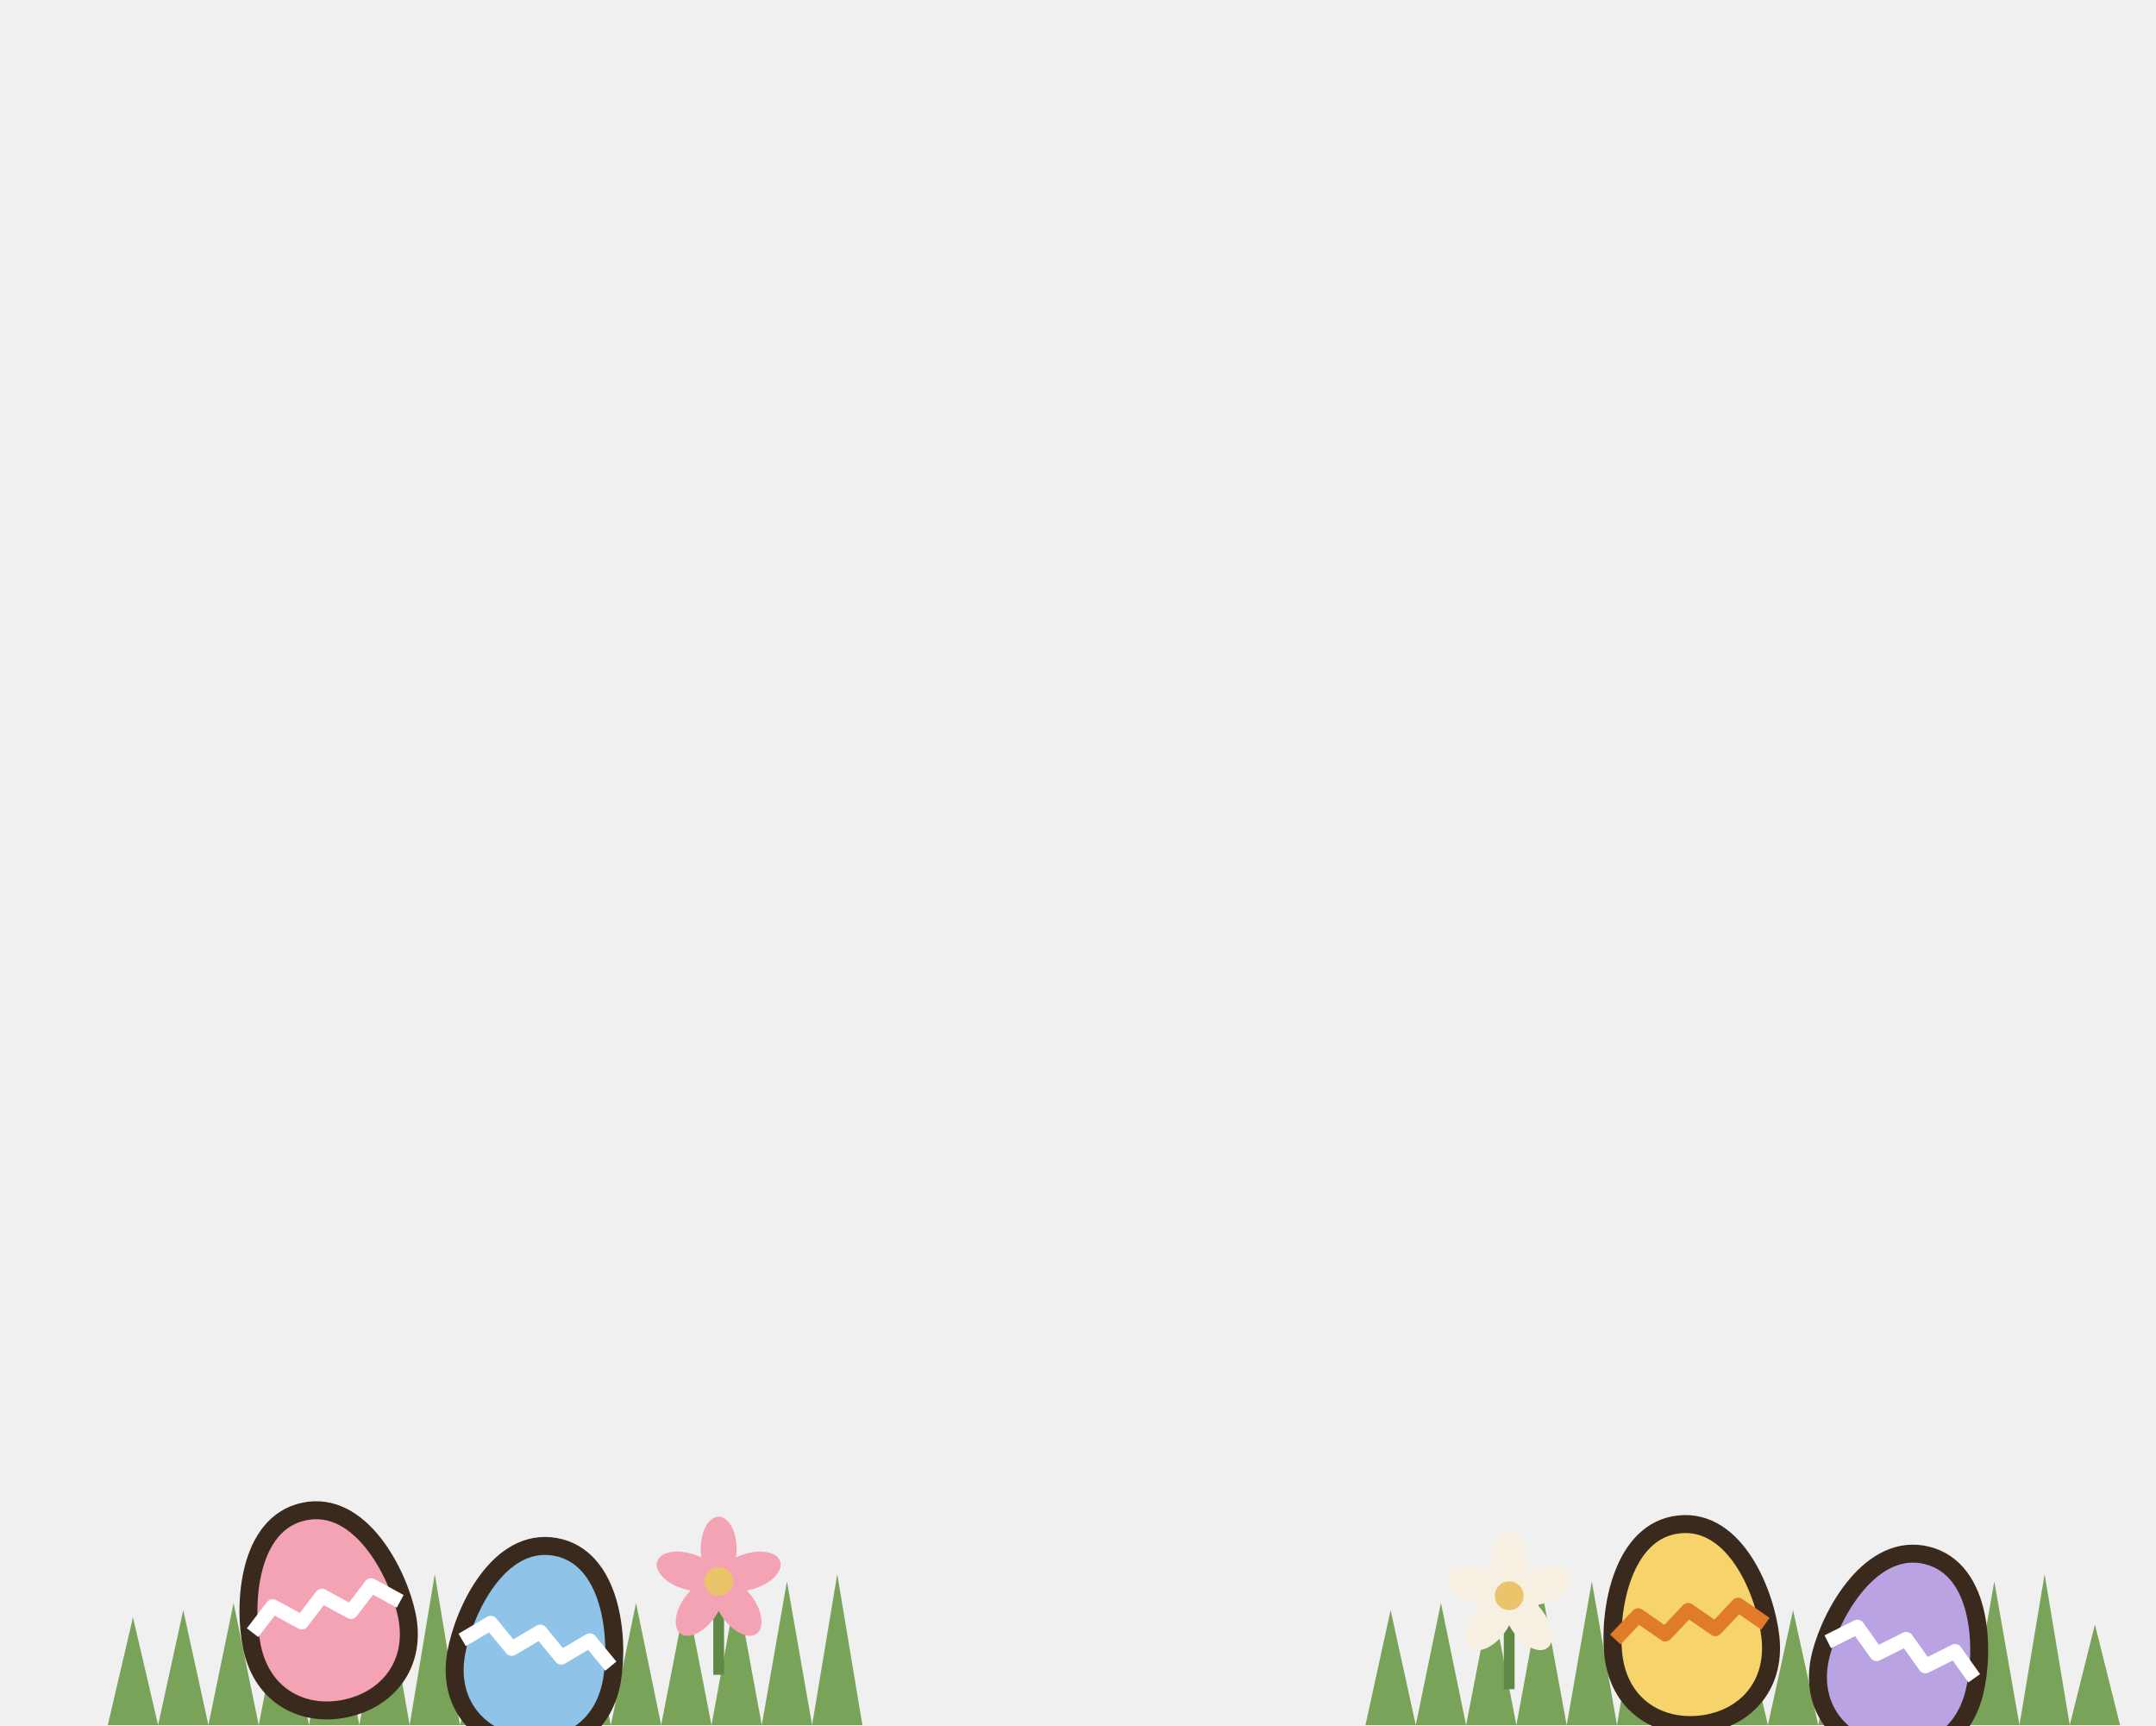
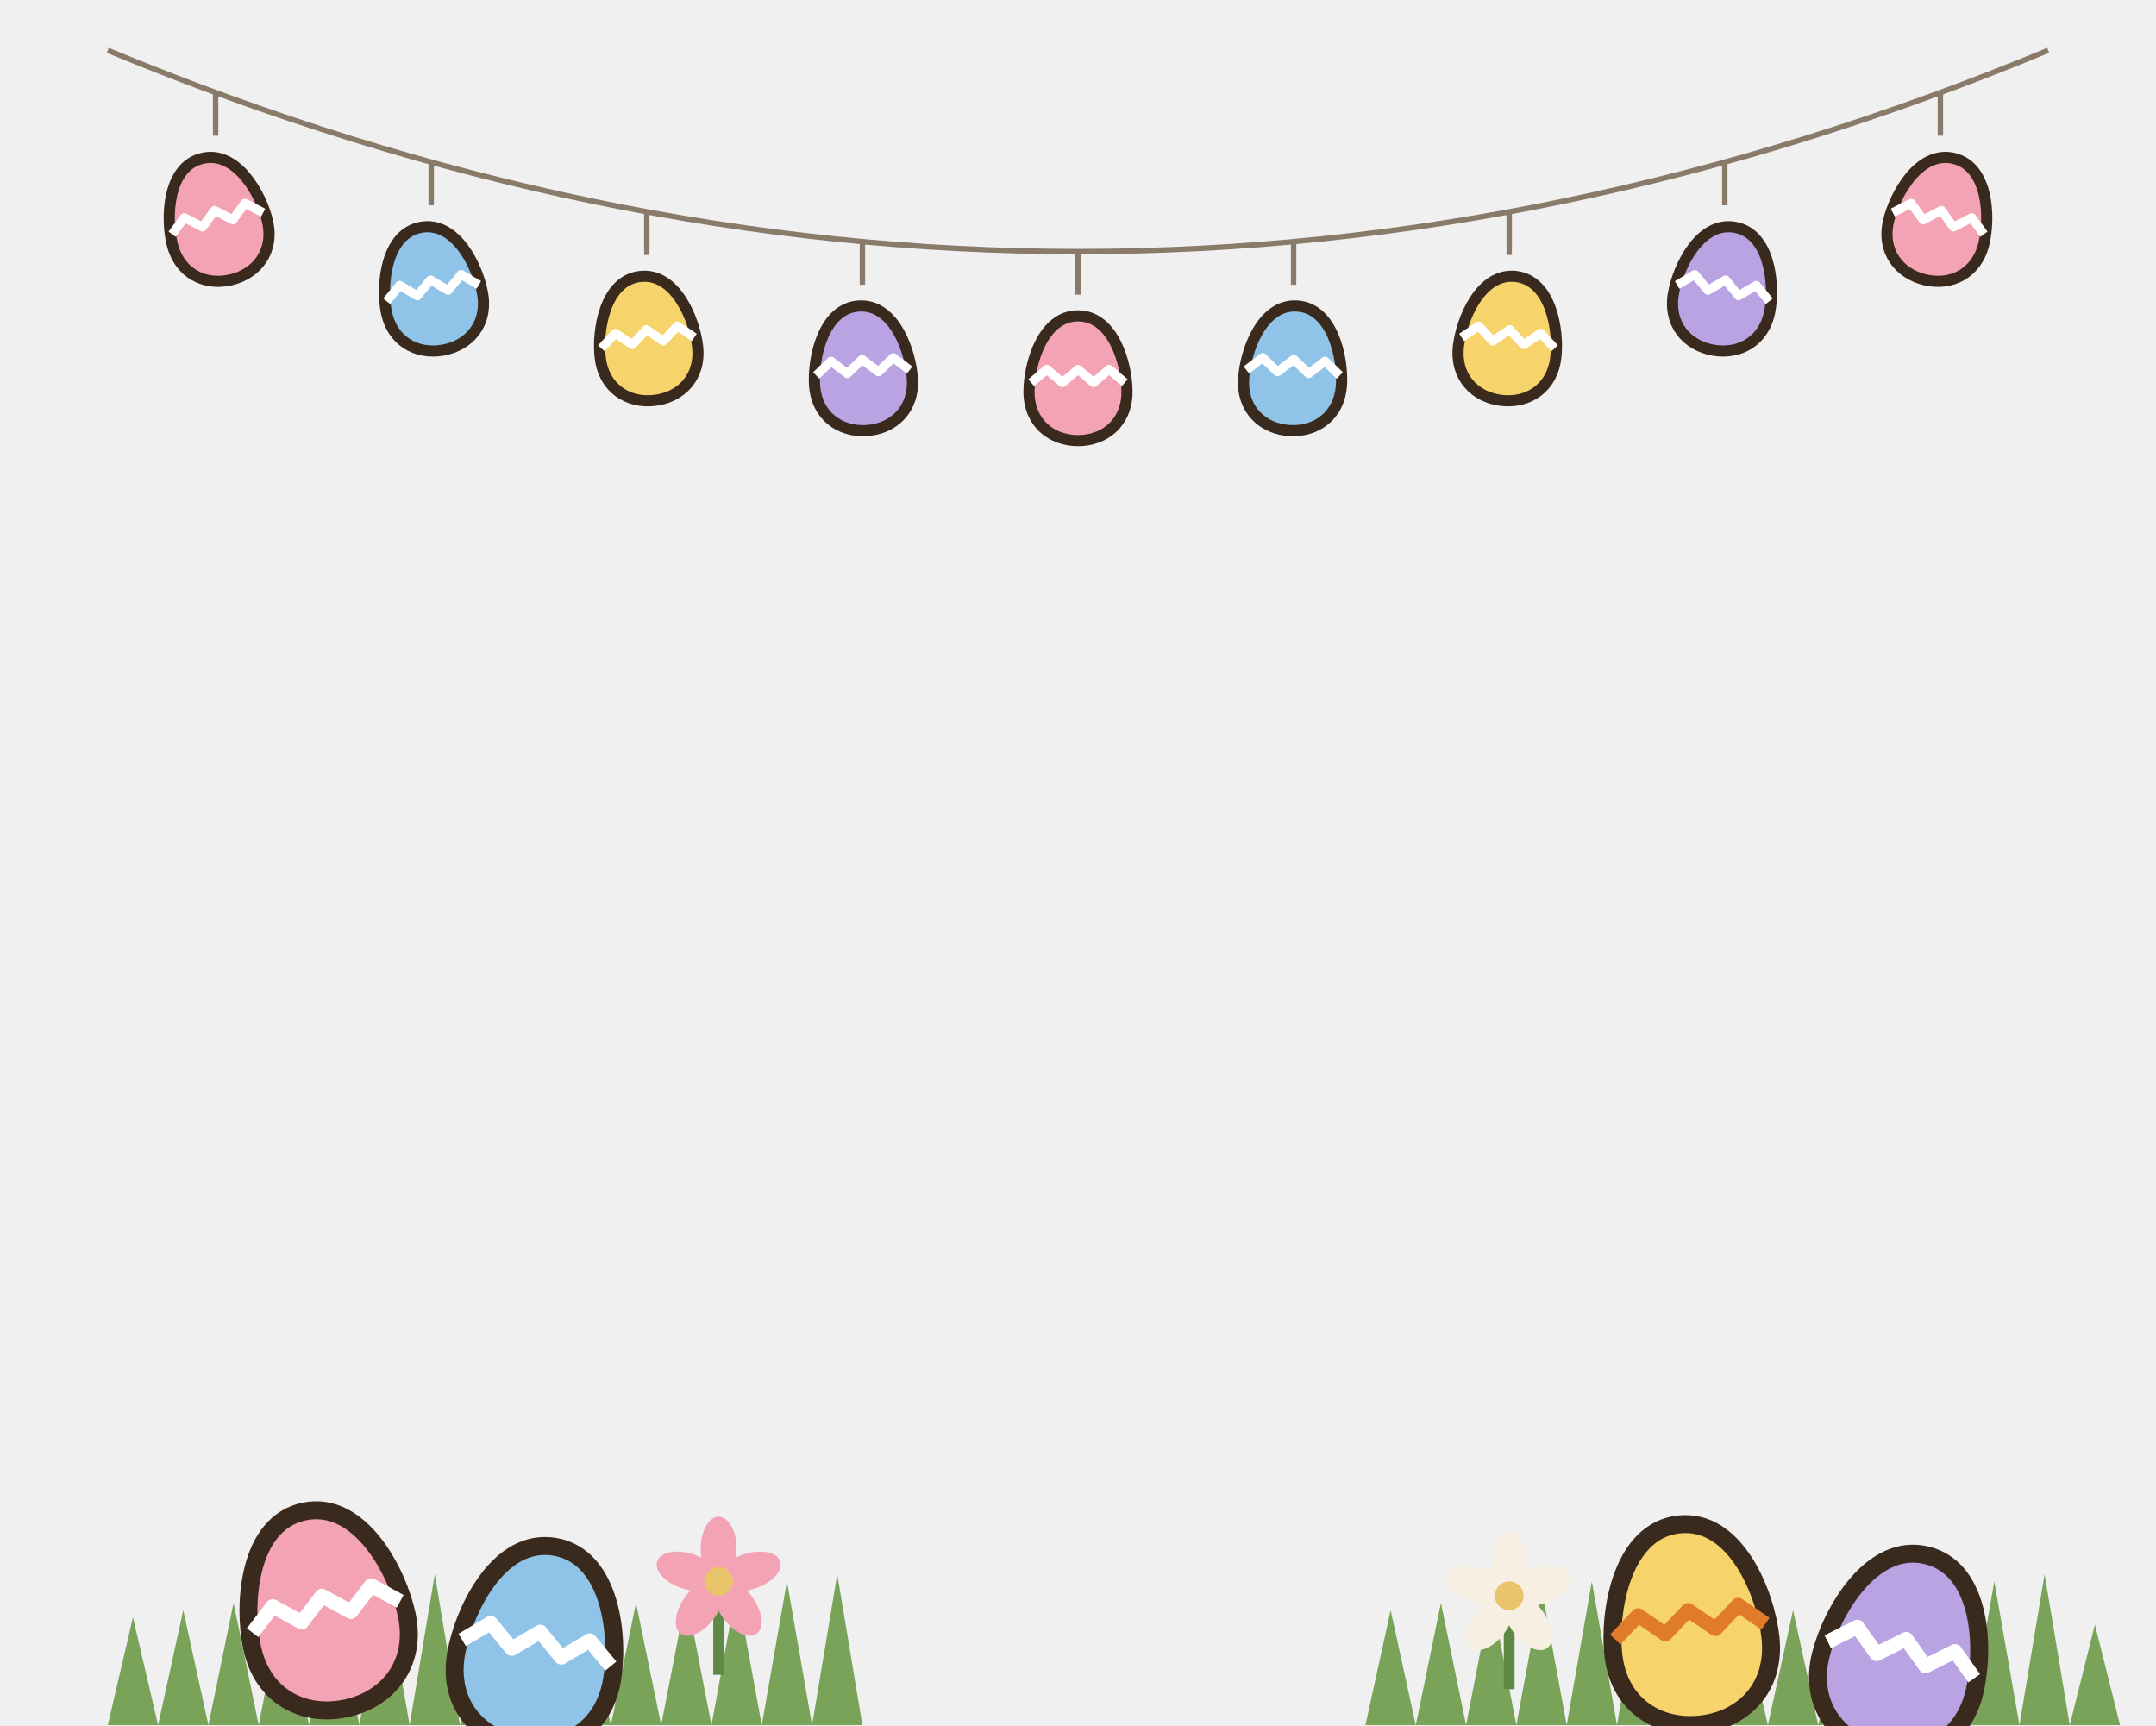
<svg xmlns="http://www.w3.org/2000/svg" viewBox="0 0 600 480" width="600" height="480" aria-hidden="true">
+   <path d="M30 14 Q 300 126 570 14" fill="none" stroke="#8a7a6a" stroke-width="1.5" />
+   <path d="M60 25.753 V 37.753" stroke="#8a7a6a" stroke-width="1.5" />
+   <g transform="translate(60 59.75309) scale(.62) rotate(-13.33333)">
+     <path d="M0 -26 C 16 -26 22 -4 22 8 C 22 22 12 30 0 30 C -12 30 -22 22 -22 8 C -22 -4 -16 -26 0 -26 Z" fill="#f4a3b5" stroke="#3a2a1e" stroke-width="5" />
+     <path d="M-21 4 l7 -6 l7 6 l7 -6 l7 6 l7 -6 l7 6" fill="none" stroke="#ffffff" stroke-width="4" stroke-linejoin="round" />
+   </g>
+   <path d="M120 45.111 V 57.111" stroke="#8a7a6a" stroke-width="1.5" />
+   <g transform="translate(120 79.11111) scale(.62) rotate(-10)">
+     <path d="M0 -26 C 16 -26 22 -4 22 8 C 22 22 12 30 0 30 C -12 30 -22 22 -22 8 C -22 -4 -16 -26 0 -26 Z" fill="#8fc3e8" stroke="#3a2a1e" stroke-width="5" />
+     <path d="M-21 4 l7 -6 l7 6 l7 -6 l7 6 l7 -6 l7 6" fill="none" stroke="#ffffff" stroke-width="4" stroke-linejoin="round" />
+   </g>
+   <path d="M180 58.938 V 70.938" stroke="#8a7a6a" stroke-width="1.5" />
+   <g transform="translate(180 92.93827) scale(.62) rotate(-6.666667)">
+     <path d="M0 -26 C 16 -26 22 -4 22 8 C 22 22 12 30 0 30 C -12 30 -22 22 -22 8 C -22 -4 -16 -26 0 -26 Z" fill="#f6d36b" stroke="#3a2a1e" stroke-width="5" />
+     <path d="M-21 4 l7 -6 l7 6 l7 -6 l7 6 l7 -6 l7 6" fill="none" stroke="#ffffff" stroke-width="4" stroke-linejoin="round" />
+   </g>
+   <path d="M240 67.235 V 79.235" stroke="#8a7a6a" stroke-width="1.5" />
+   <g transform="translate(240 101.2346) scale(.62) rotate(-3.333333)">
+     <path d="M0 -26 C 16 -26 22 -4 22 8 C 22 22 12 30 0 30 C -12 30 -22 22 -22 8 C -22 -4 -16 -26 0 -26 Z" fill="#b9a3e3" stroke="#3a2a1e" stroke-width="5" />
+     <path d="M-21 4 l7 -6 l7 6 l7 -6 l7 6 l7 -6 l7 6" fill="none" stroke="#ffffff" stroke-width="4" stroke-linejoin="round" />
+   </g>
+   <path d="M300 70 V 82" stroke="#8a7a6a" stroke-width="1.5" />
+   <g transform="translate(300 104) scale(.62) rotate(0)">
+     <path d="M0 -26 C 16 -26 22 -4 22 8 C 22 22 12 30 0 30 C -12 30 -22 22 -22 8 C -22 -4 -16 -26 0 -26 Z" fill="#f4a3b5" stroke="#3a2a1e" stroke-width="5" />
+     <path d="M-21 4 l7 -6 l7 6 l7 -6 l7 6 l7 -6 l7 6" fill="none" stroke="#ffffff" stroke-width="4" stroke-linejoin="round" />
+   </g>
+   <path d="M360 67.235 V 79.235" stroke="#8a7a6a" stroke-width="1.5" />
+   <g transform="translate(360 101.2346) scale(.62) rotate(3.333333)">
+     <path d="M0 -26 C 16 -26 22 -4 22 8 C 22 22 12 30 0 30 C -12 30 -22 22 -22 8 C -22 -4 -16 -26 0 -26 Z" fill="#8fc3e8" stroke="#3a2a1e" stroke-width="5" />
+     <path d="M-21 4 l7 -6 l7 6 l7 -6 l7 6 l7 -6 l7 6" fill="none" stroke="#ffffff" stroke-width="4" stroke-linejoin="round" />
+   </g>
+   <path d="M420 58.938 V 70.938" stroke="#8a7a6a" stroke-width="1.5" />
+   <g transform="translate(420 92.93827) scale(.62) rotate(6.666667)">
+     <path d="M0 -26 C 16 -26 22 -4 22 8 C 22 22 12 30 0 30 C -12 30 -22 22 -22 8 C -22 -4 -16 -26 0 -26 Z" fill="#f6d36b" stroke="#3a2a1e" stroke-width="5" />
+     <path d="M-21 4 l7 -6 l7 6 l7 -6 l7 6 l7 -6 l7 6" fill="none" stroke="#ffffff" stroke-width="4" stroke-linejoin="round" />
+   </g>
+   <path d="M480 45.111 V 57.111" stroke="#8a7a6a" stroke-width="1.5" />
+   <g transform="translate(480 79.11111) scale(.62) rotate(10)">
+     <path d="M0 -26 C 16 -26 22 -4 22 8 C 22 22 12 30 0 30 C -12 30 -22 22 -22 8 C -22 -4 -16 -26 0 -26 Z" fill="#b9a3e3" stroke="#3a2a1e" stroke-width="5" />
+     <path d="M-21 4 l7 -6 l7 6 l7 -6 l7 6 l7 -6 l7 6" fill="none" stroke="#ffffff" stroke-width="4" stroke-linejoin="round" />
+   </g>
+   <path d="M540 25.753 V 37.753" stroke="#8a7a6a" stroke-width="1.5" />
+   <g transform="translate(540 59.75309) scale(.62) rotate(13.33333)">
+     <path d="M0 -26 C 16 -26 22 -4 22 8 C 22 22 12 30 0 30 C -12 30 -22 22 -22 8 C -22 -4 -16 -26 0 -26 Z" fill="#f4a3b5" stroke="#3a2a1e" stroke-width="5" />
+     <path d="M-21 4 l7 -6 l7 6 l7 -6 l7 6 l7 -6 l7 6" fill="none" stroke="#ffffff" stroke-width="4" stroke-linejoin="round" />
+   </g>
  <path d="M30 480 L 37 450 L 44 480 L 51 448 L 58 480 L 65 446 L 72 480 L 79 444 L 86 480 L 93 442 L 100 480 L 107 440 L 114 480 L 121 438 L 128 480 L 135 452 L 142 480 L 149 450 L 156 480 L 163 448 L 170 480 L 177 446 L 184 480 L 191 444 L 198 480 L 205 442 L 212 480 L 219 440 L 226 480 L 233 438 L 240 480 Z" fill="#7aa35a" opacity="1" />
  <path d="M380 480 L 387 448 L 394 480 L 401 446 L 408 480 L 415 444 L 422 480 L 429 442 L 436 480 L 443 440 L 450 480 L 457 438 L 464 480 L 471 452 L 478 480 L 485 450 L 492 480 L 499 448 L 506 480 L 513 446 L 520 480 L 527 444 L 534 480 L 541 442 L 548 480 L 555 440 L 562 480 L 569 438 L 576 480 L 583 452 L 590 480 Z" fill="#7aa35a" opacity="1" />
  <g transform="translate(90 446) rotate(-12)">
    <path d="M0 -26 C 16 -26 22 -4 22 8 C 22 22 12 30 0 30 C -12 30 -22 22 -22 8 C -22 -4 -16 -26 0 -26 Z" fill="#f4a3b5" stroke="#3a2a1e" stroke-width="5" />
    <path d="M-21 4 l7 -6 l7 6 l7 -6 l7 6 l7 -6 l7 6" fill="none" stroke="#ffffff" stroke-width="4" stroke-linejoin="round" />
  </g>
  <g transform="translate(150 456) rotate(10)">
    <path d="M0 -26 C 16 -26 22 -4 22 8 C 22 22 12 30 0 30 C -12 30 -22 22 -22 8 C -22 -4 -16 -26 0 -26 Z" fill="#8fc3e8" stroke="#3a2a1e" stroke-width="5" />
    <path d="M-21 4 l7 -6 l7 6 l7 -6 l7 6 l7 -6 l7 6" fill="none" stroke="#ffffff" stroke-width="4" stroke-linejoin="round" />
  </g>
  <g transform="translate(470 450) rotate(-6)">
    <path d="M0 -26 C 16 -26 22 -4 22 8 C 22 22 12 30 0 30 C -12 30 -22 22 -22 8 C -22 -4 -16 -26 0 -26 Z" fill="#f6d36b" stroke="#3a2a1e" stroke-width="5" />
    <path d="M-21 4 l7 -6 l7 6 l7 -6 l7 6 l7 -6 l7 6" fill="none" stroke="#e07b2a" stroke-width="4" stroke-linejoin="round" />
  </g>
  <g transform="translate(530 458) rotate(14)">
    <path d="M0 -26 C 16 -26 22 -4 22 8 C 22 22 12 30 0 30 C -12 30 -22 22 -22 8 C -22 -4 -16 -26 0 -26 Z" fill="#b9a3e3" stroke="#3a2a1e" stroke-width="5" />
    <path d="M-21 4 l7 -6 l7 6 l7 -6 l7 6 l7 -6 l7 6" fill="none" stroke="#ffffff" stroke-width="4" stroke-linejoin="round" />
  </g>
  <g transform="translate(200 440)">
    <path d="M0 0 V 26" stroke="#5f8a45" stroke-width="3" />
    <ellipse rx="5" ry="9" fill="#f4a3b5" transform="rotate(0) translate(0 -9)" />
    <ellipse rx="5" ry="9" fill="#f4a3b5" transform="rotate(72) translate(0 -9)" />
    <ellipse rx="5" ry="9" fill="#f4a3b5" transform="rotate(144) translate(0 -9)" />
    <ellipse rx="5" ry="9" fill="#f4a3b5" transform="rotate(216) translate(0 -9)" />
    <ellipse rx="5" ry="9" fill="#f4a3b5" transform="rotate(288) translate(0 -9)" />
    <circle r="4" fill="#e9c46a" />
  </g>
  <g transform="translate(420 444)">
    <path d="M0 0 V 26" stroke="#5f8a45" stroke-width="3" />
    <ellipse rx="5" ry="9" fill="#f6efe2" transform="rotate(0) translate(0 -9)" />
    <ellipse rx="5" ry="9" fill="#f6efe2" transform="rotate(72) translate(0 -9)" />
    <ellipse rx="5" ry="9" fill="#f6efe2" transform="rotate(144) translate(0 -9)" />
    <ellipse rx="5" ry="9" fill="#f6efe2" transform="rotate(216) translate(0 -9)" />
    <ellipse rx="5" ry="9" fill="#f6efe2" transform="rotate(288) translate(0 -9)" />
    <circle r="4" fill="#e9c46a" />
  </g>
</svg>
